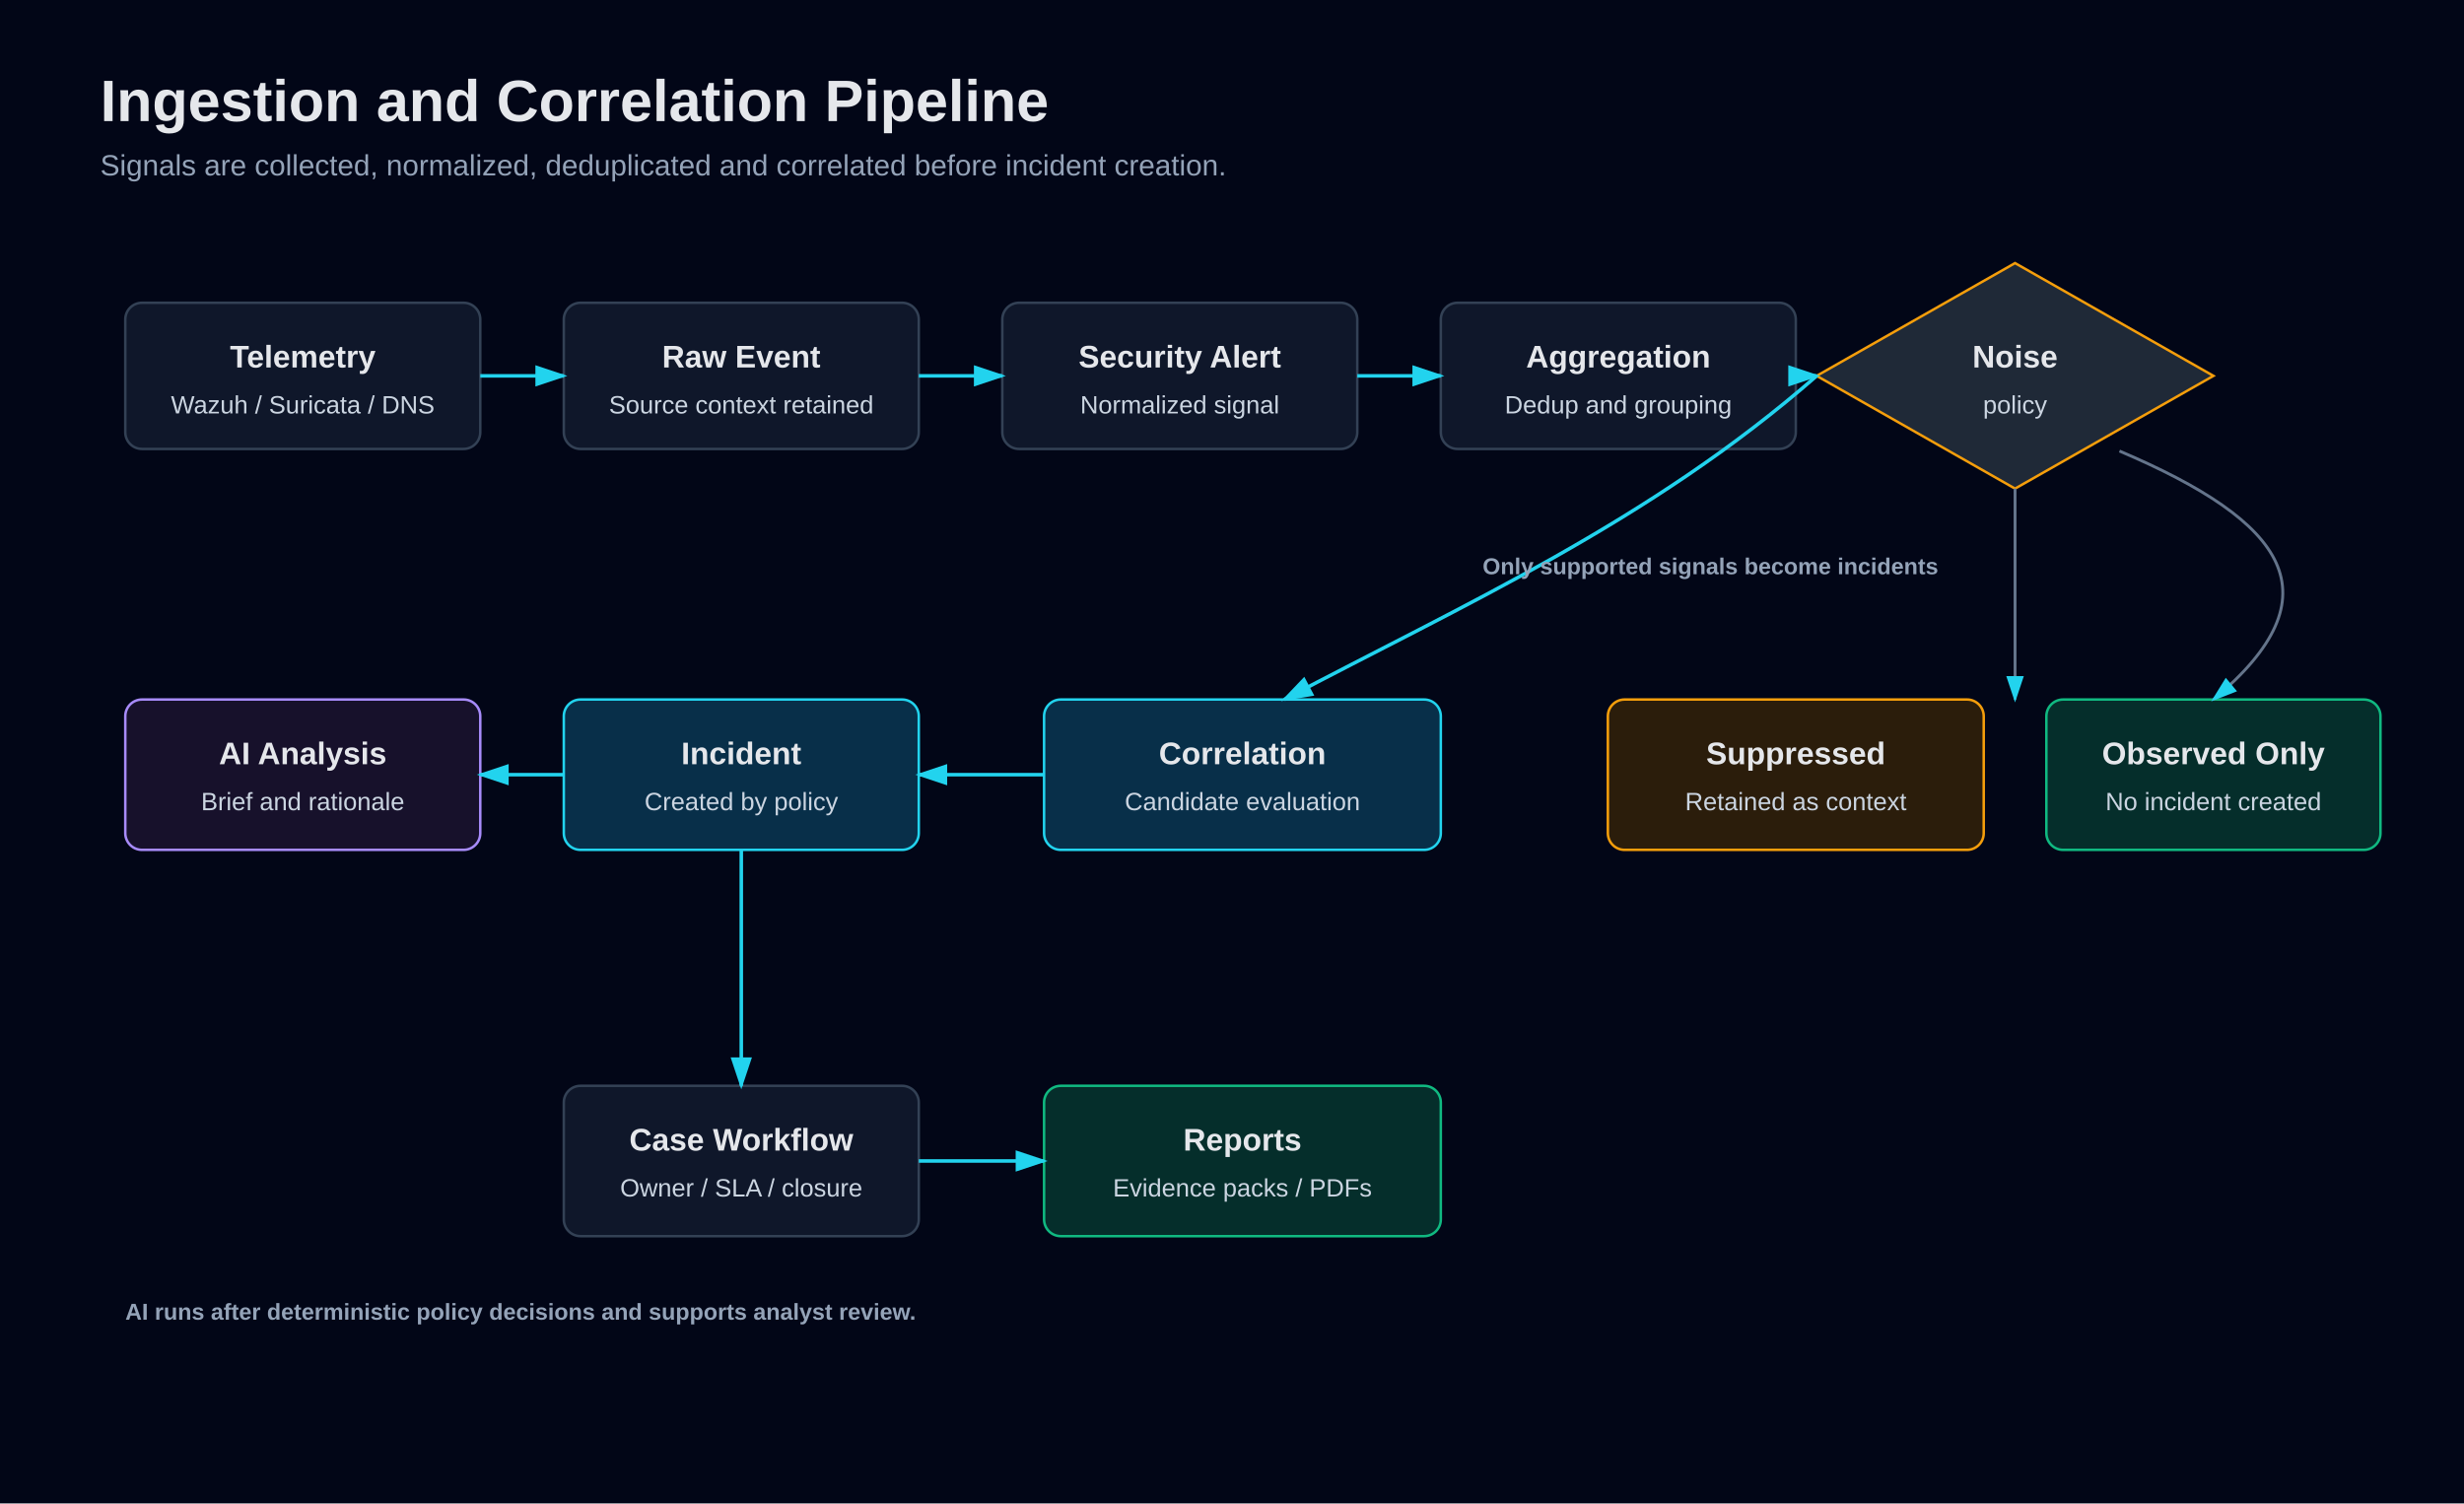
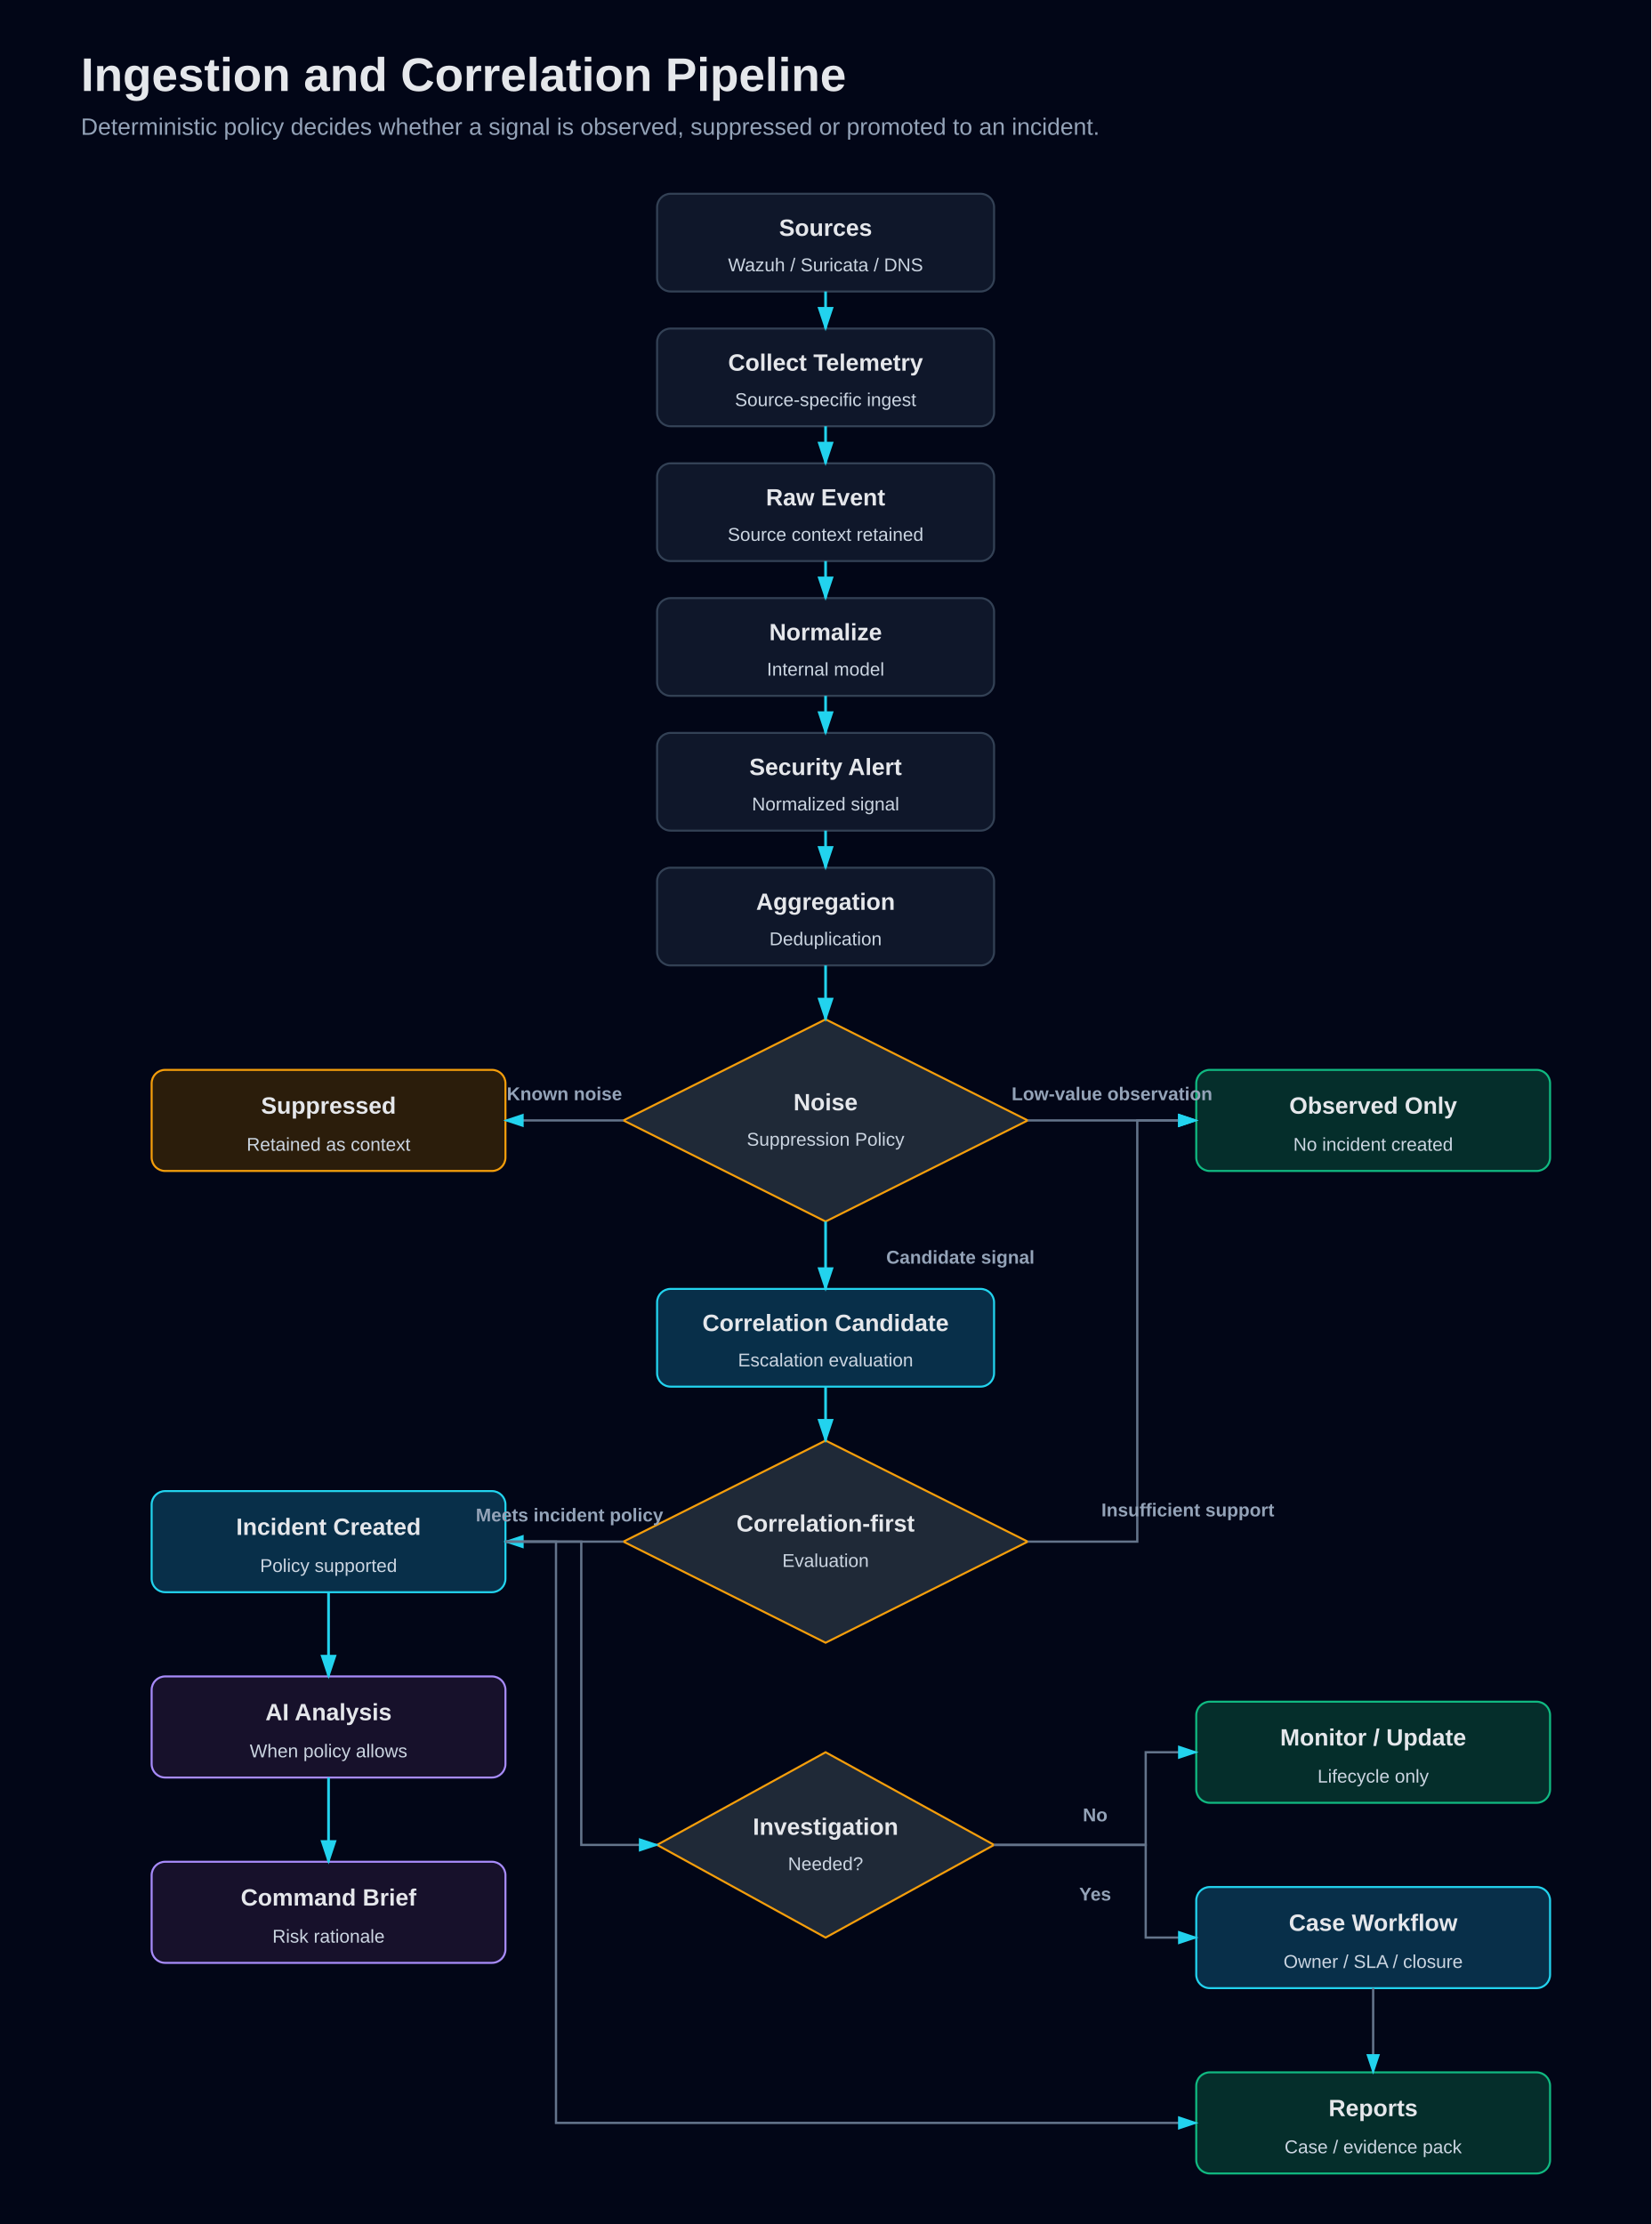
- <svg xmlns="http://www.w3.org/2000/svg" width="1180" height="720" viewBox="0 0 1180 720" role="img" aria-labelledby="title desc">
+ <svg xmlns="http://www.w3.org/2000/svg" width="980" height="1320" viewBox="0 0 980 1320" role="img" aria-labelledby="title desc">
  <defs>
    <marker id="arrow" markerWidth="10" markerHeight="10" refX="8" refY="3" orient="auto" markerUnits="strokeWidth">
      <path d="M0,0 L0,6 L9,3 z" fill="#22d3ee" />
    </marker>
    <style>
      .bg { fill: #020617; }
-       .box { fill: #0f172a; stroke: #334155; stroke-width: 1.2; rx: 8; }
+       .node { fill: #0f172a; stroke: #334155; stroke-width: 1.2; rx: 8; }
      .decision { fill: #1f2937; stroke: #f59e0b; stroke-width: 1.2; }
-       .good { fill: #052e2b; stroke: #10b981; stroke-width: 1.2; rx: 8; }
+       .state { fill: #052e2b; stroke: #10b981; stroke-width: 1.2; rx: 8; }
      .warn { fill: #2b1d0b; stroke: #f59e0b; stroke-width: 1.2; rx: 8; }
      .incident { fill: #082f49; stroke: #22d3ee; stroke-width: 1.2; rx: 8; }
      .ai { fill: #17112b; stroke: #a78bfa; stroke-width: 1.2; rx: 8; }
      .title { fill: #e5e7eb; font: 700 28px Arial, sans-serif; }
      .subtitle { fill: #94a3b8; font: 400 14px Arial, sans-serif; }
-       .label { fill: #e5e7eb; font: 700 15px Arial, sans-serif; text-anchor: middle; }
-       .small { fill: #cbd5e1; font: 400 12px Arial, sans-serif; text-anchor: middle; }
-       .edge { stroke: #22d3ee; stroke-width: 1.7; fill: none; marker-end: url(#arrow); }
-       .muted { stroke: #64748b; stroke-width: 1.4; fill: none; marker-end: url(#arrow); }
-       .note { fill: #94a3b8; font: 700 11px Arial, sans-serif; }
+       .label { fill: #e5e7eb; font: 700 14px Arial, sans-serif; text-anchor: middle; }
+       .small { fill: #cbd5e1; font: 400 11px Arial, sans-serif; text-anchor: middle; }
+       .edge { stroke: #22d3ee; stroke-width: 1.6; fill: none; marker-end: url(#arrow); }
+       .branch { stroke: #64748b; stroke-width: 1.35; fill: none; marker-end: url(#arrow); }
+       .tag { fill: #94a3b8; font: 700 11px Arial, sans-serif; text-anchor: middle; }
    </style>
  </defs>
-   <rect class="bg" width="1180" height="720" />
-   <text class="title" x="48" y="58">Ingestion and Correlation Pipeline</text>
-   <text class="subtitle" x="48" y="84">Signals are collected, normalized, deduplicated and correlated before incident creation.</text>
-   <rect class="box" x="60" y="145" width="170" height="70" />
-   <text class="label" x="145" y="176">Telemetry</text>
-   <text class="small" x="145" y="198">Wazuh / Suricata / DNS</text>
-   <rect class="box" x="270" y="145" width="170" height="70" />
-   <text class="label" x="355" y="176">Raw Event</text>
-   <text class="small" x="355" y="198">Source context retained</text>
-   <rect class="box" x="480" y="145" width="170" height="70" />
-   <text class="label" x="565" y="176">Security Alert</text>
-   <text class="small" x="565" y="198">Normalized signal</text>
-   <rect class="box" x="690" y="145" width="170" height="70" />
-   <text class="label" x="775" y="176">Aggregation</text>
-   <text class="small" x="775" y="198">Dedup and grouping</text>
-   <polygon class="decision" points="965,126 1060,180 965,234 870,180" />
-   <text class="label" x="965" y="176">Noise</text>
-   <text class="small" x="965" y="198">policy</text>
-   <rect class="warn" x="770" y="335" width="180" height="72" />
-   <text class="label" x="860" y="366">Suppressed</text>
-   <text class="small" x="860" y="388">Retained as context</text>
-   <rect class="good" x="980" y="335" width="160" height="72" />
-   <text class="label" x="1060" y="366">Observed Only</text>
-   <text class="small" x="1060" y="388">No incident created</text>
-   <rect class="incident" x="500" y="335" width="190" height="72" />
-   <text class="label" x="595" y="366">Correlation</text>
-   <text class="small" x="595" y="388">Candidate evaluation</text>
-   <rect class="incident" x="270" y="335" width="170" height="72" />
-   <text class="label" x="355" y="366">Incident</text>
-   <text class="small" x="355" y="388">Created by policy</text>
-   <rect class="ai" x="60" y="335" width="170" height="72" />
-   <text class="label" x="145" y="366">AI Analysis</text>
-   <text class="small" x="145" y="388">Brief and rationale</text>
-   <rect class="box" x="270" y="520" width="170" height="72" />
-   <text class="label" x="355" y="551">Case Workflow</text>
-   <text class="small" x="355" y="573">Owner / SLA / closure</text>
-   <rect class="good" x="500" y="520" width="190" height="72" />
-   <text class="label" x="595" y="551">Reports</text>
-   <text class="small" x="595" y="573">Evidence packs / PDFs</text>
-   <path class="edge" d="M230 180 H270" />
-   <path class="edge" d="M440 180 H480" />
-   <path class="edge" d="M650 180 H690" />
-   <path class="edge" d="M860 180 H870" />
-   <path class="edge" d="M870 180 C790 250 700 290 615 335" />
-   <path class="muted" d="M965 234 V335" />
-   <path class="muted" d="M1015 216 C1095 250 1120 285 1060 335" />
-   <path class="edge" d="M500 371 H440" />
-   <path class="edge" d="M270 371 H230" />
-   <path class="edge" d="M355 407 V520" />
-   <path class="edge" d="M440 556 H500" />
-   <text class="note" x="710" y="275">Only supported signals become incidents</text>
-   <text class="note" x="60" y="632">AI runs after deterministic policy decisions and supports analyst review.</text>
+   <rect class="bg" width="980" height="1320" />
+   <text class="title" x="48" y="54">Ingestion and Correlation Pipeline</text>
+   <text class="subtitle" x="48" y="80">Deterministic policy decides whether a signal is observed, suppressed or promoted to an incident.</text>
+   <rect class="node" x="390" y="115" width="200" height="58" />
+   <text class="label" x="490" y="140">Sources</text>
+   <text class="small" x="490" y="161">Wazuh / Suricata / DNS</text>
+   <rect class="node" x="390" y="195" width="200" height="58" />
+   <text class="label" x="490" y="220">Collect Telemetry</text>
+   <text class="small" x="490" y="241">Source-specific ingest</text>
+   <rect class="node" x="390" y="275" width="200" height="58" />
+   <text class="label" x="490" y="300">Raw Event</text>
+   <text class="small" x="490" y="321">Source context retained</text>
+   <rect class="node" x="390" y="355" width="200" height="58" />
+   <text class="label" x="490" y="380">Normalize</text>
+   <text class="small" x="490" y="401">Internal model</text>
+   <rect class="node" x="390" y="435" width="200" height="58" />
+   <text class="label" x="490" y="460">Security Alert</text>
+   <text class="small" x="490" y="481">Normalized signal</text>
+   <rect class="node" x="390" y="515" width="200" height="58" />
+   <text class="label" x="490" y="540">Aggregation</text>
+   <text class="small" x="490" y="561">Deduplication</text>
+   <polygon class="decision" points="490,605 610,665 490,725 370,665" />
+   <text class="label" x="490" y="659">Noise</text>
+   <text class="small" x="490" y="680">Suppression Policy</text>
+   <rect class="warn" x="90" y="635" width="210" height="60" />
+   <text class="label" x="195" y="661">Suppressed</text>
+   <text class="small" x="195" y="683">Retained as context</text>
+   <rect class="state" x="710" y="635" width="210" height="60" />
+   <text class="label" x="815" y="661">Observed Only</text>
+   <text class="small" x="815" y="683">No incident created</text>
+   <rect class="incident" x="390" y="765" width="200" height="58" />
+   <text class="label" x="490" y="790">Correlation Candidate</text>
+   <text class="small" x="490" y="811">Escalation evaluation</text>
+   <polygon class="decision" points="490,855 610,915 490,975 370,915" />
+   <text class="label" x="490" y="909">Correlation-first</text>
+   <text class="small" x="490" y="930">Evaluation</text>
+   <rect class="incident" x="90" y="885" width="210" height="60" />
+   <text class="label" x="195" y="911">Incident Created</text>
+   <text class="small" x="195" y="933">Policy supported</text>
+   <rect class="ai" x="90" y="995" width="210" height="60" />
+   <text class="label" x="195" y="1021">AI Analysis</text>
+   <text class="small" x="195" y="1043">When policy allows</text>
+   <rect class="ai" x="90" y="1105" width="210" height="60" />
+   <text class="label" x="195" y="1131">Command Brief</text>
+   <text class="small" x="195" y="1153">Risk rationale</text>
+   <polygon class="decision" points="490,1040 590,1095 490,1150 390,1095" />
+   <text class="label" x="490" y="1089">Investigation</text>
+   <text class="small" x="490" y="1110">Needed?</text>
+   <rect class="state" x="710" y="1010" width="210" height="60" />
+   <text class="label" x="815" y="1036">Monitor / Update</text>
+   <text class="small" x="815" y="1058">Lifecycle only</text>
+   <rect class="incident" x="710" y="1120" width="210" height="60" />
+   <text class="label" x="815" y="1146">Case Workflow</text>
+   <text class="small" x="815" y="1168">Owner / SLA / closure</text>
+   <rect class="state" x="710" y="1230" width="210" height="60" />
+   <text class="label" x="815" y="1256">Reports</text>
+   <text class="small" x="815" y="1278">Case / evidence pack</text>
+   <path class="edge" d="M490 173 V195" />
+   <path class="edge" d="M490 253 V275" />
+   <path class="edge" d="M490 333 V355" />
+   <path class="edge" d="M490 413 V435" />
+   <path class="edge" d="M490 493 V515" />
+   <path class="edge" d="M490 573 V605" />
+   <path class="branch" d="M370 665 H300" />
+   <text class="tag" x="335" y="653">Known noise</text>
+   <path class="branch" d="M610 665 H710" />
+   <text class="tag" x="660" y="653">Low-value observation</text>
+   <path class="edge" d="M490 725 V765" />
+   <text class="tag" x="570" y="750">Candidate signal</text>
+   <path class="edge" d="M490 823 V855" />
+   <path class="branch" d="M610 915 H675 V665 H710" />
+   <text class="tag" x="705" y="900">Insufficient support</text>
+   <path class="branch" d="M370 915 H300" />
+   <text class="tag" x="338" y="903">Meets incident policy</text>
+   <path class="edge" d="M195 945 V995" />
+   <path class="edge" d="M195 1055 V1105" />
+   <path class="branch" d="M300 915 H345 V1095 H390" />
+   <path class="branch" d="M590 1095 H680 V1040 H710" />
+   <text class="tag" x="650" y="1081">No</text>
+   <path class="branch" d="M590 1095 H680 V1150 H710" />
+   <text class="tag" x="650" y="1128">Yes</text>
+   <path class="branch" d="M815 1180 V1230" />
+   <path class="branch" d="M300 915 H330 V1260 H710" />
</svg>
